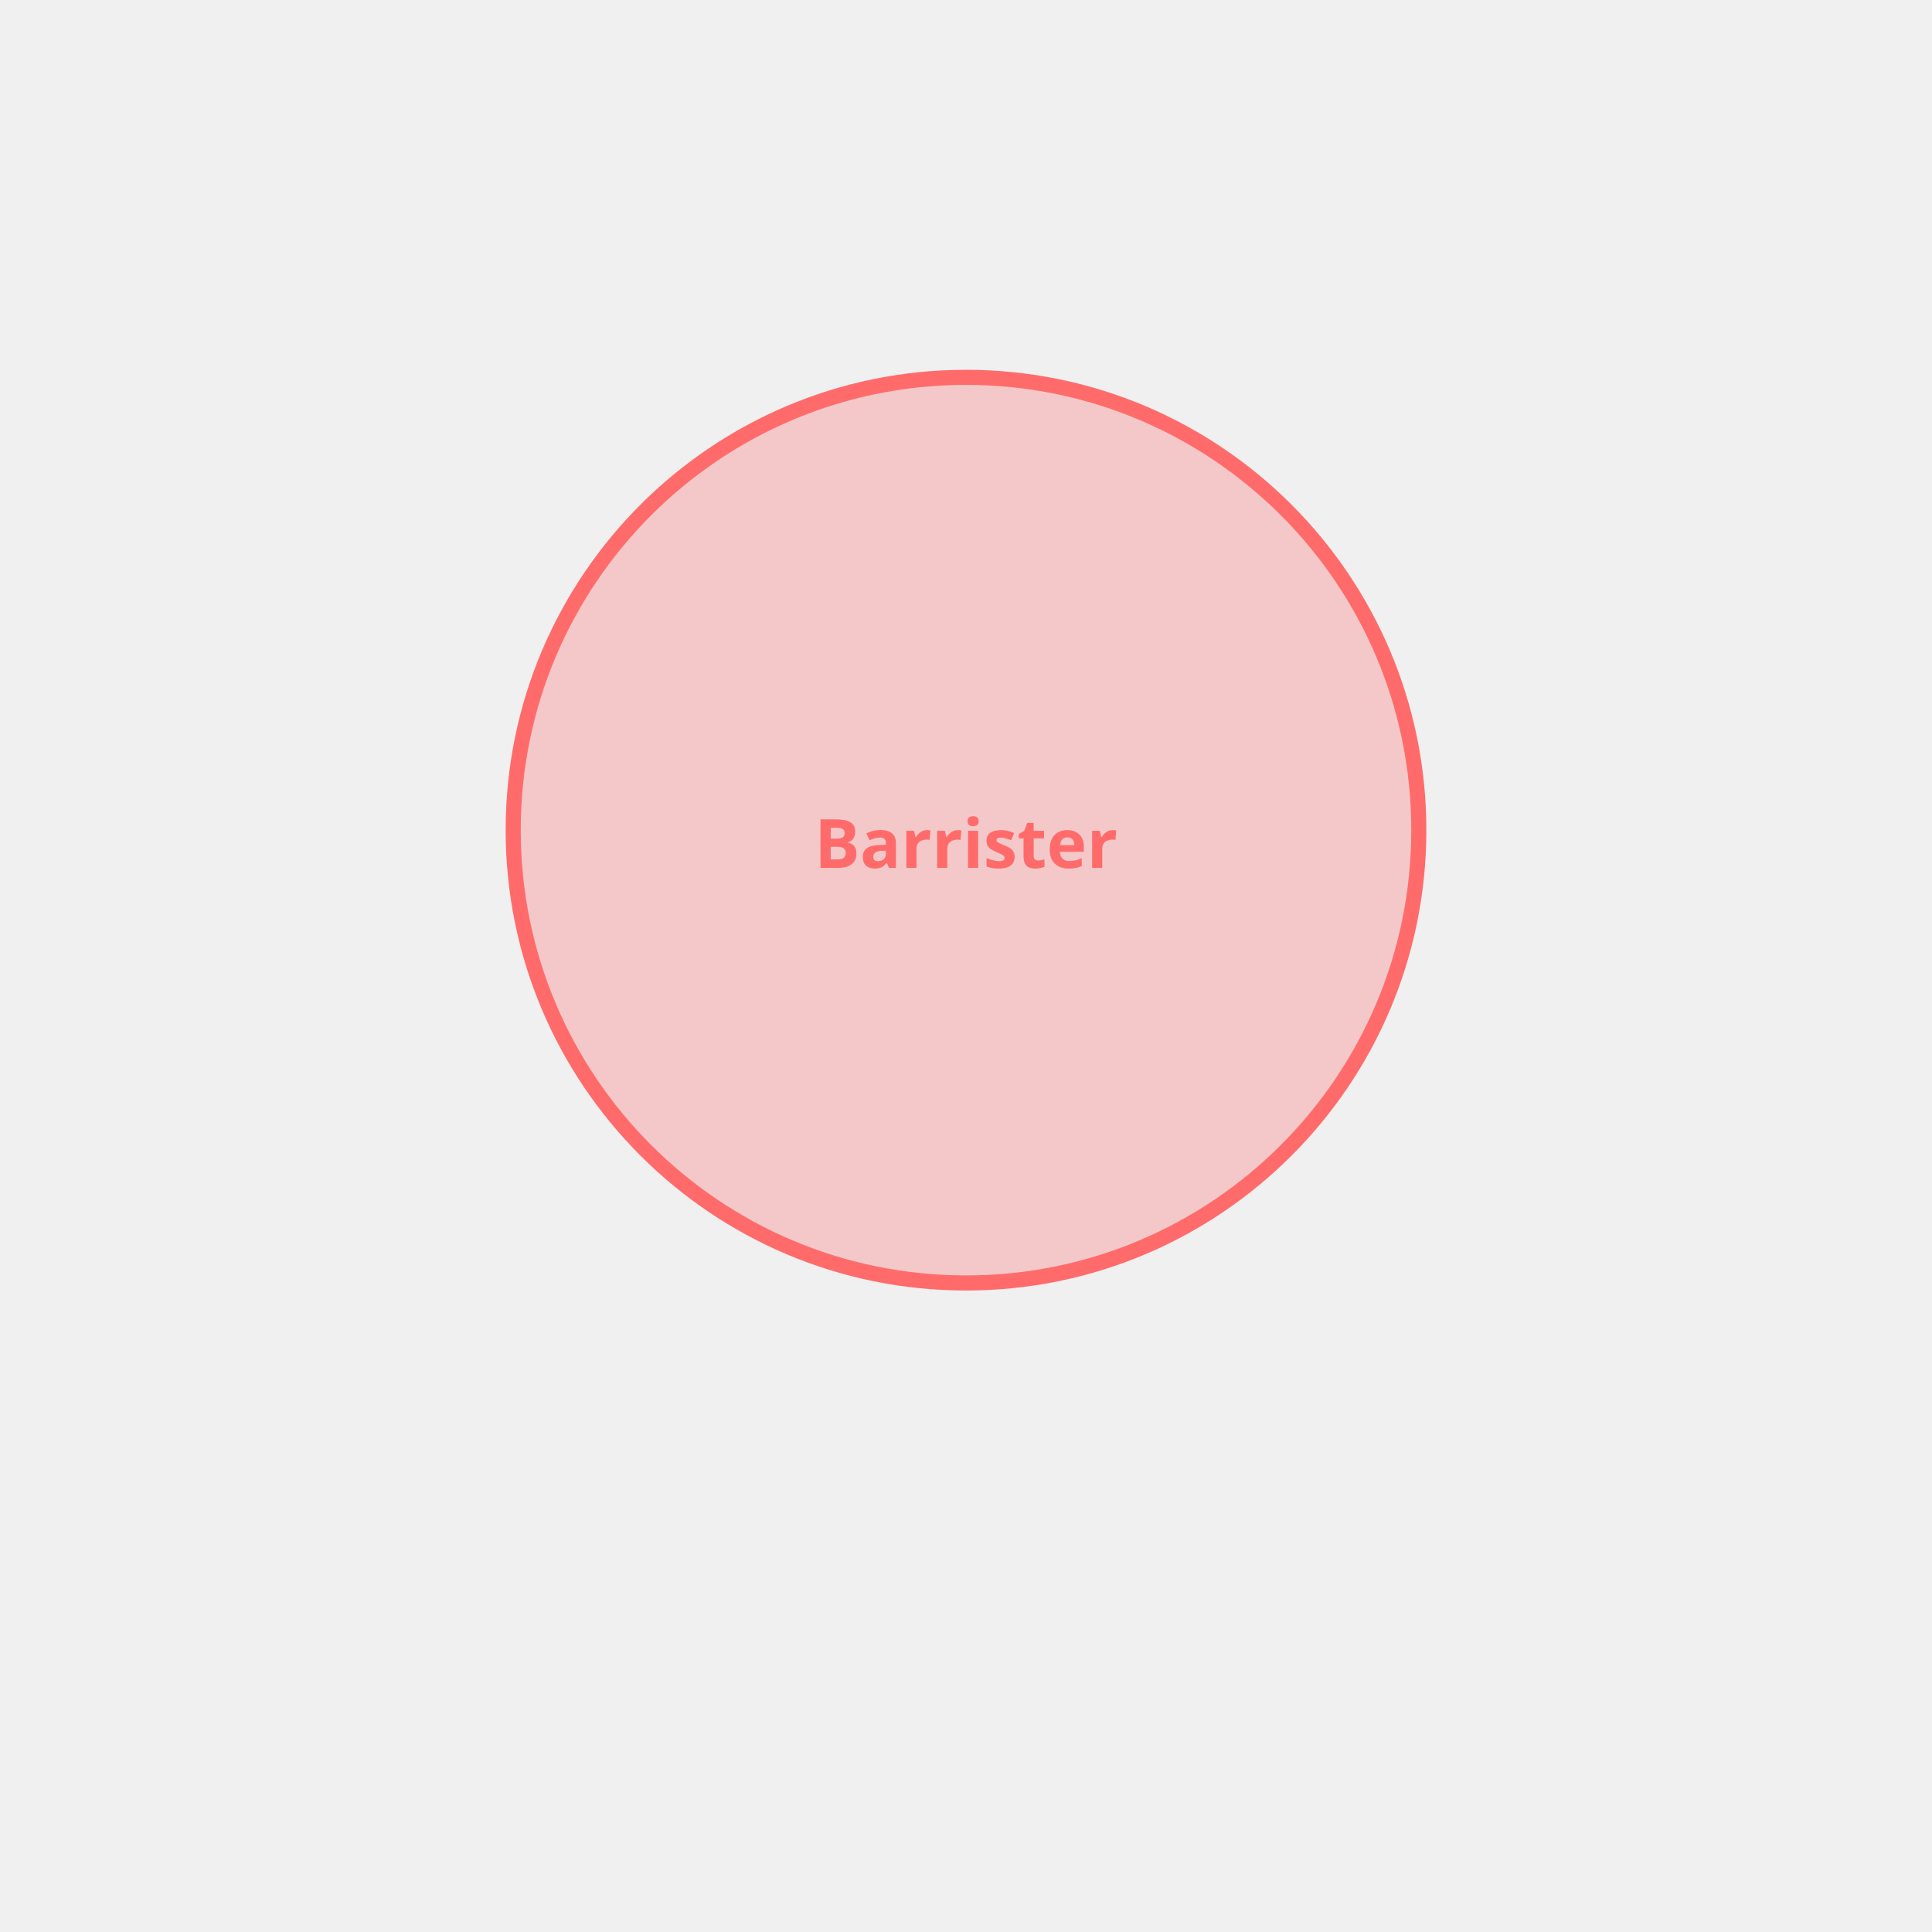
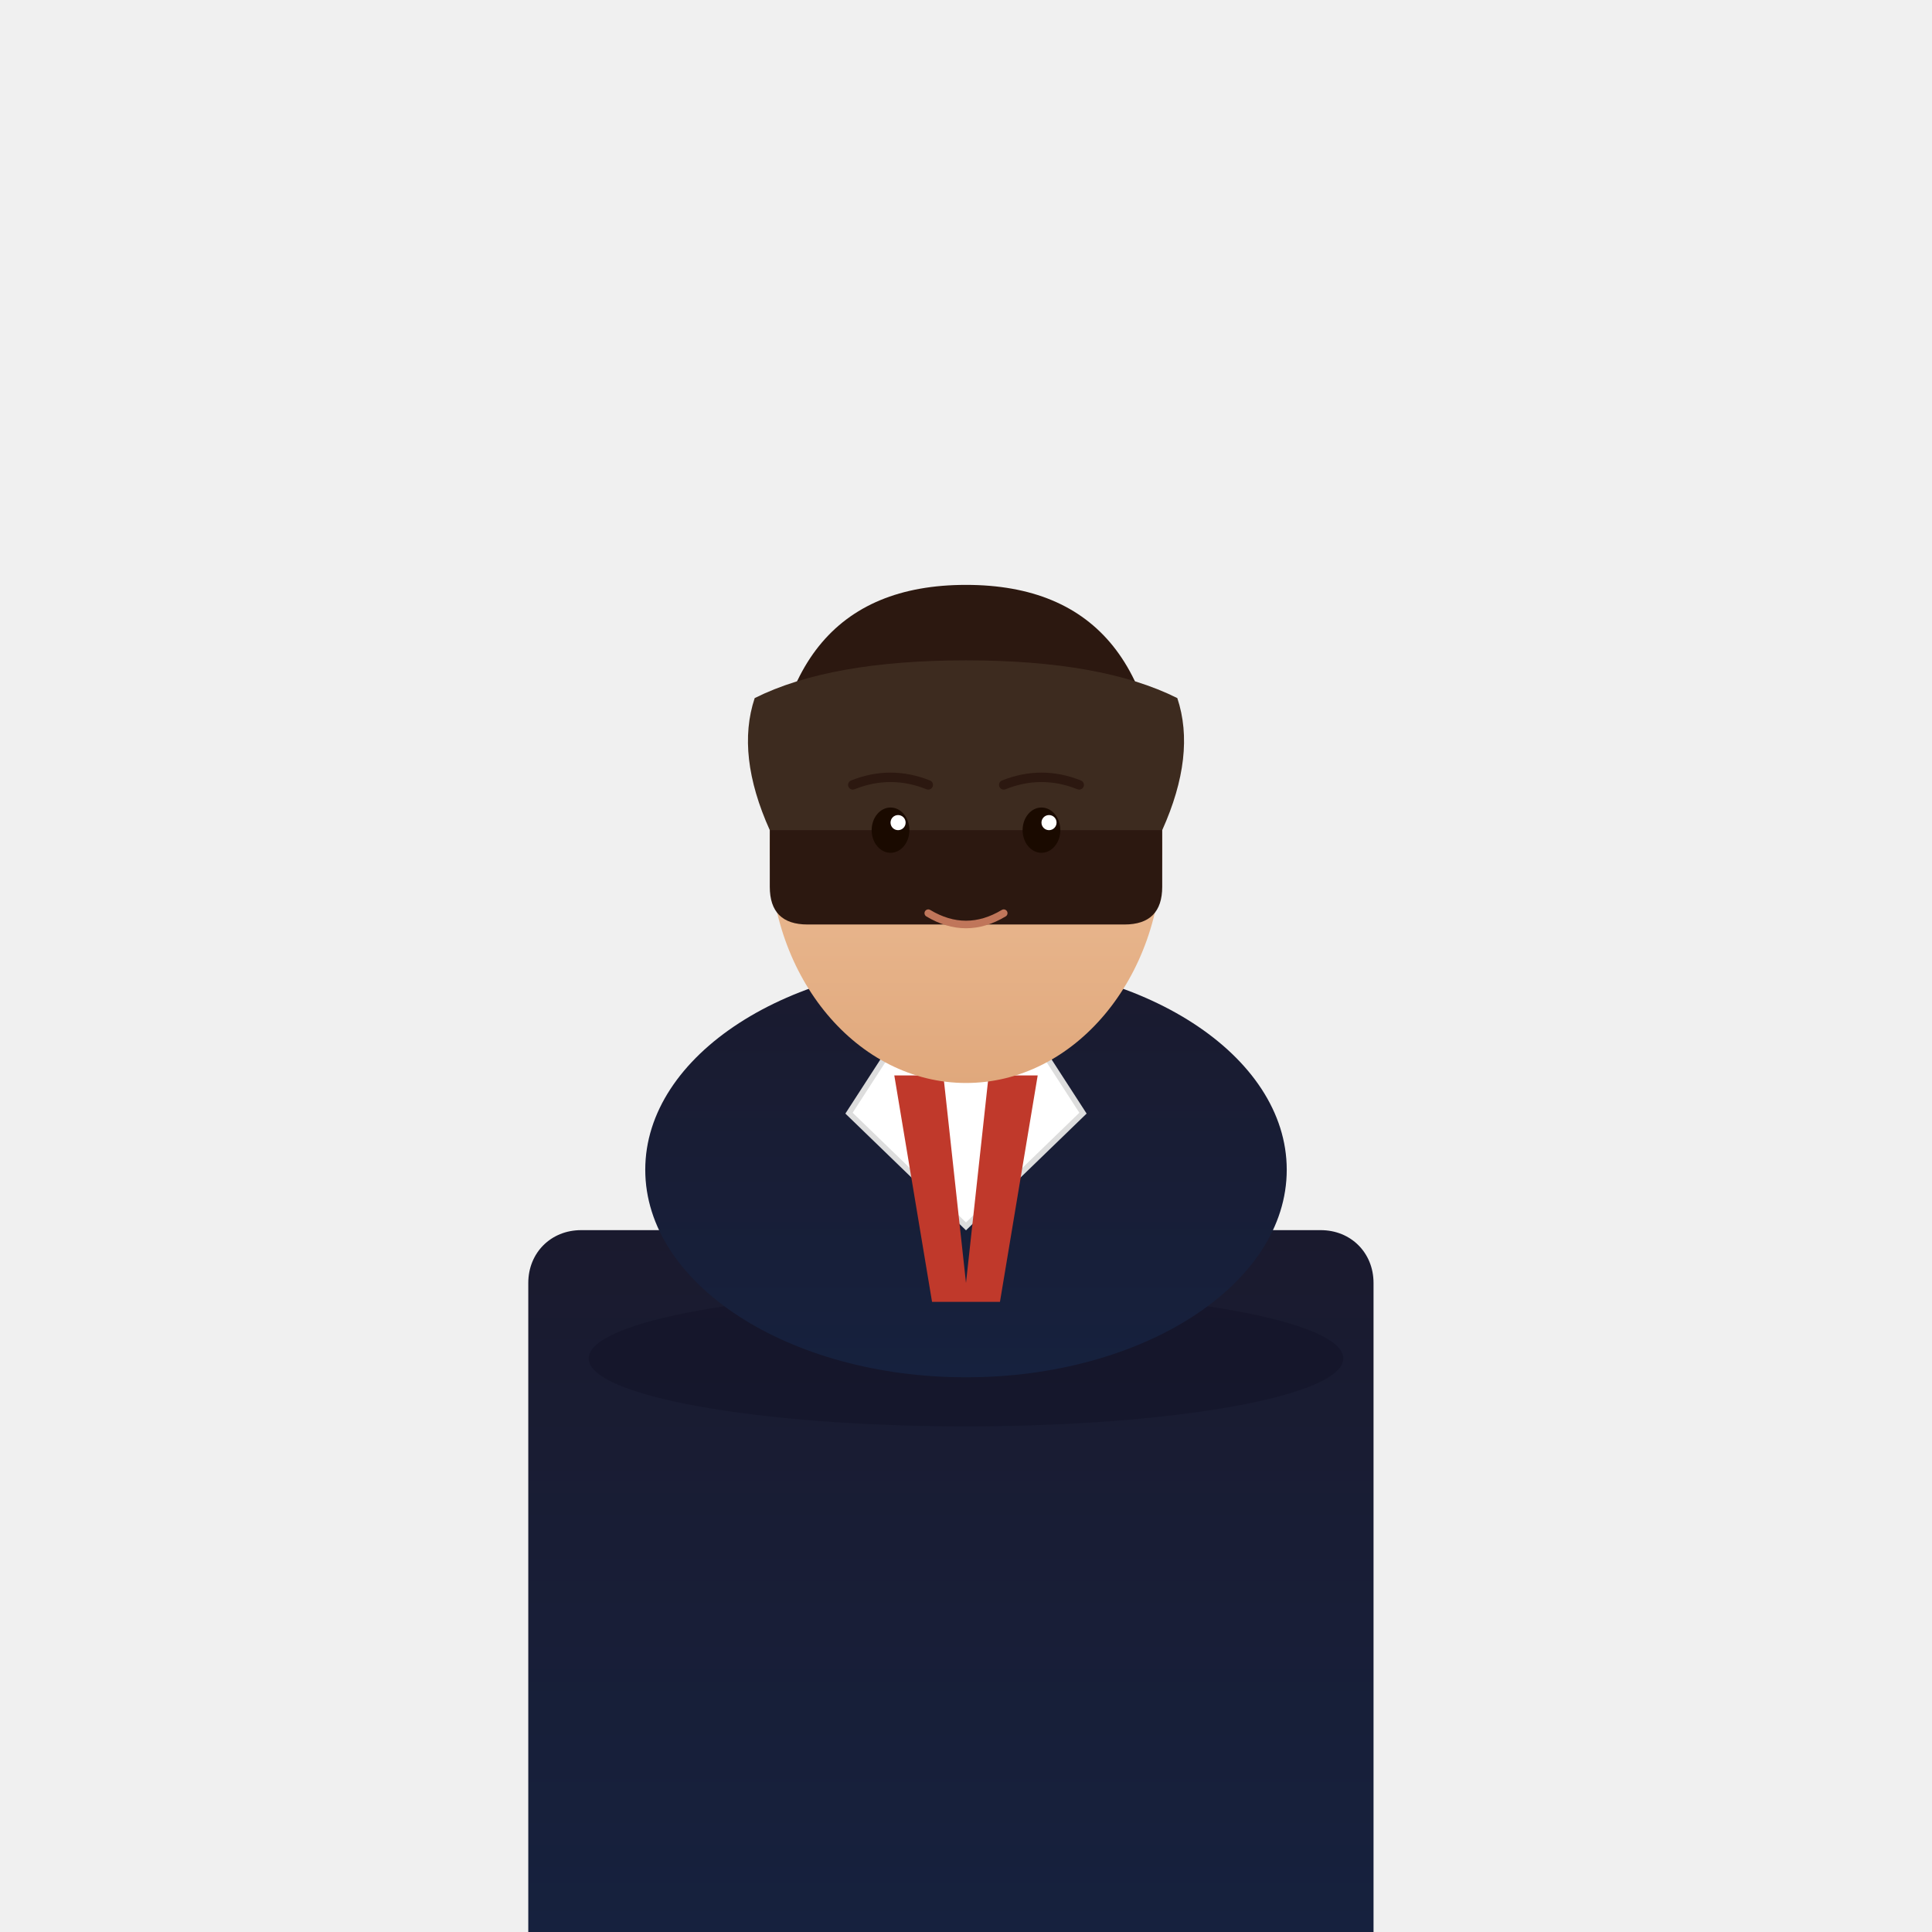
- <svg xmlns="http://www.w3.org/2000/svg" width="512" height="512" viewBox="0 0 512 512">
-   <rect width="512" height="512" fill="transparent" />
-   <circle cx="256" cy="220" r="120" fill="#FF6B6B" opacity="0.3" />
-   <circle cx="256" cy="220" r="120" fill="none" stroke="#FF6B6B" stroke-width="4" />
-   <text x="256" y="230" text-anchor="middle" font-family="system-ui, sans-serif" font-size="18" fill="#FF6B6B" font-weight="600">Barrister</text>
+ <svg xmlns="http://www.w3.org/2000/svg" viewBox="0 0 512 512">
+   <defs>
+     <linearGradient id="body2" x1="0" y1="0" x2="0" y2="1">
+       <stop offset="0%" stop-color="#1A1A2E" />
+       <stop offset="100%" stop-color="#16213E" />
+     </linearGradient>
+     <linearGradient id="skin2" x1="0" y1="0" x2="0" y2="1">
+       <stop offset="0%" stop-color="#F5CBA7" />
+       <stop offset="100%" stop-color="#E0A87C" />
+     </linearGradient>
+   </defs>
+   <path d="M140 512V340c0-8 6-14 14-14h196c8 0 14 6 14 14v172H140z" fill="url(#body2)" />
+   <ellipse cx="256" cy="360" rx="100" ry="18" fill="#0F0F23" opacity="0.4" />
+   <ellipse cx="256" cy="310" rx="85" ry="55" fill="url(#body2)" />
+   <path d="M225 295L256 325L287 295L276 278H236L225 295Z" fill="#fff" stroke="#ddd" stroke-width="1.5" />
+   <path d="M250 285L256 340L262 285H275L265 345H247L237 285Z" fill="#C0392B" />
+   <rect x="236" y="258" width="40" height="24" rx="8" fill="url(#skin2)" />
+   <ellipse cx="256" cy="225" rx="52" ry="62" fill="url(#skin2)" />
+   <path d="M204 220Q204 155 256 155Q308 155 308 220V235Q308 245 298 245H214Q204 245 204 235Z" fill="#2C1810" />
+   <path d="M204 220Q195 200 200 185Q220 175 256 175Q292 175 312 185Q317 200 308 220" fill="#3D2B1F" />
+   <ellipse cx="236" cy="220" rx="5" ry="6" fill="#1A0A00" />
+   <ellipse cx="276" cy="220" rx="5" ry="6" fill="#1A0A00" />
+   <ellipse cx="238" cy="218" rx="2" ry="2" fill="#fff" />
+   <ellipse cx="278" cy="218" rx="2" ry="2" fill="#fff" />
+   <path d="M226 208Q236 204 246 208" fill="none" stroke="#2C1810" stroke-width="2.5" stroke-linecap="round" />
+   <path d="M266 208Q276 204 286 208" fill="none" stroke="#2C1810" stroke-width="2.5" stroke-linecap="round" />
+   <path d="M246 242Q256 248 266 242" fill="none" stroke="#C0765A" stroke-width="2" stroke-linecap="round" />
</svg>
